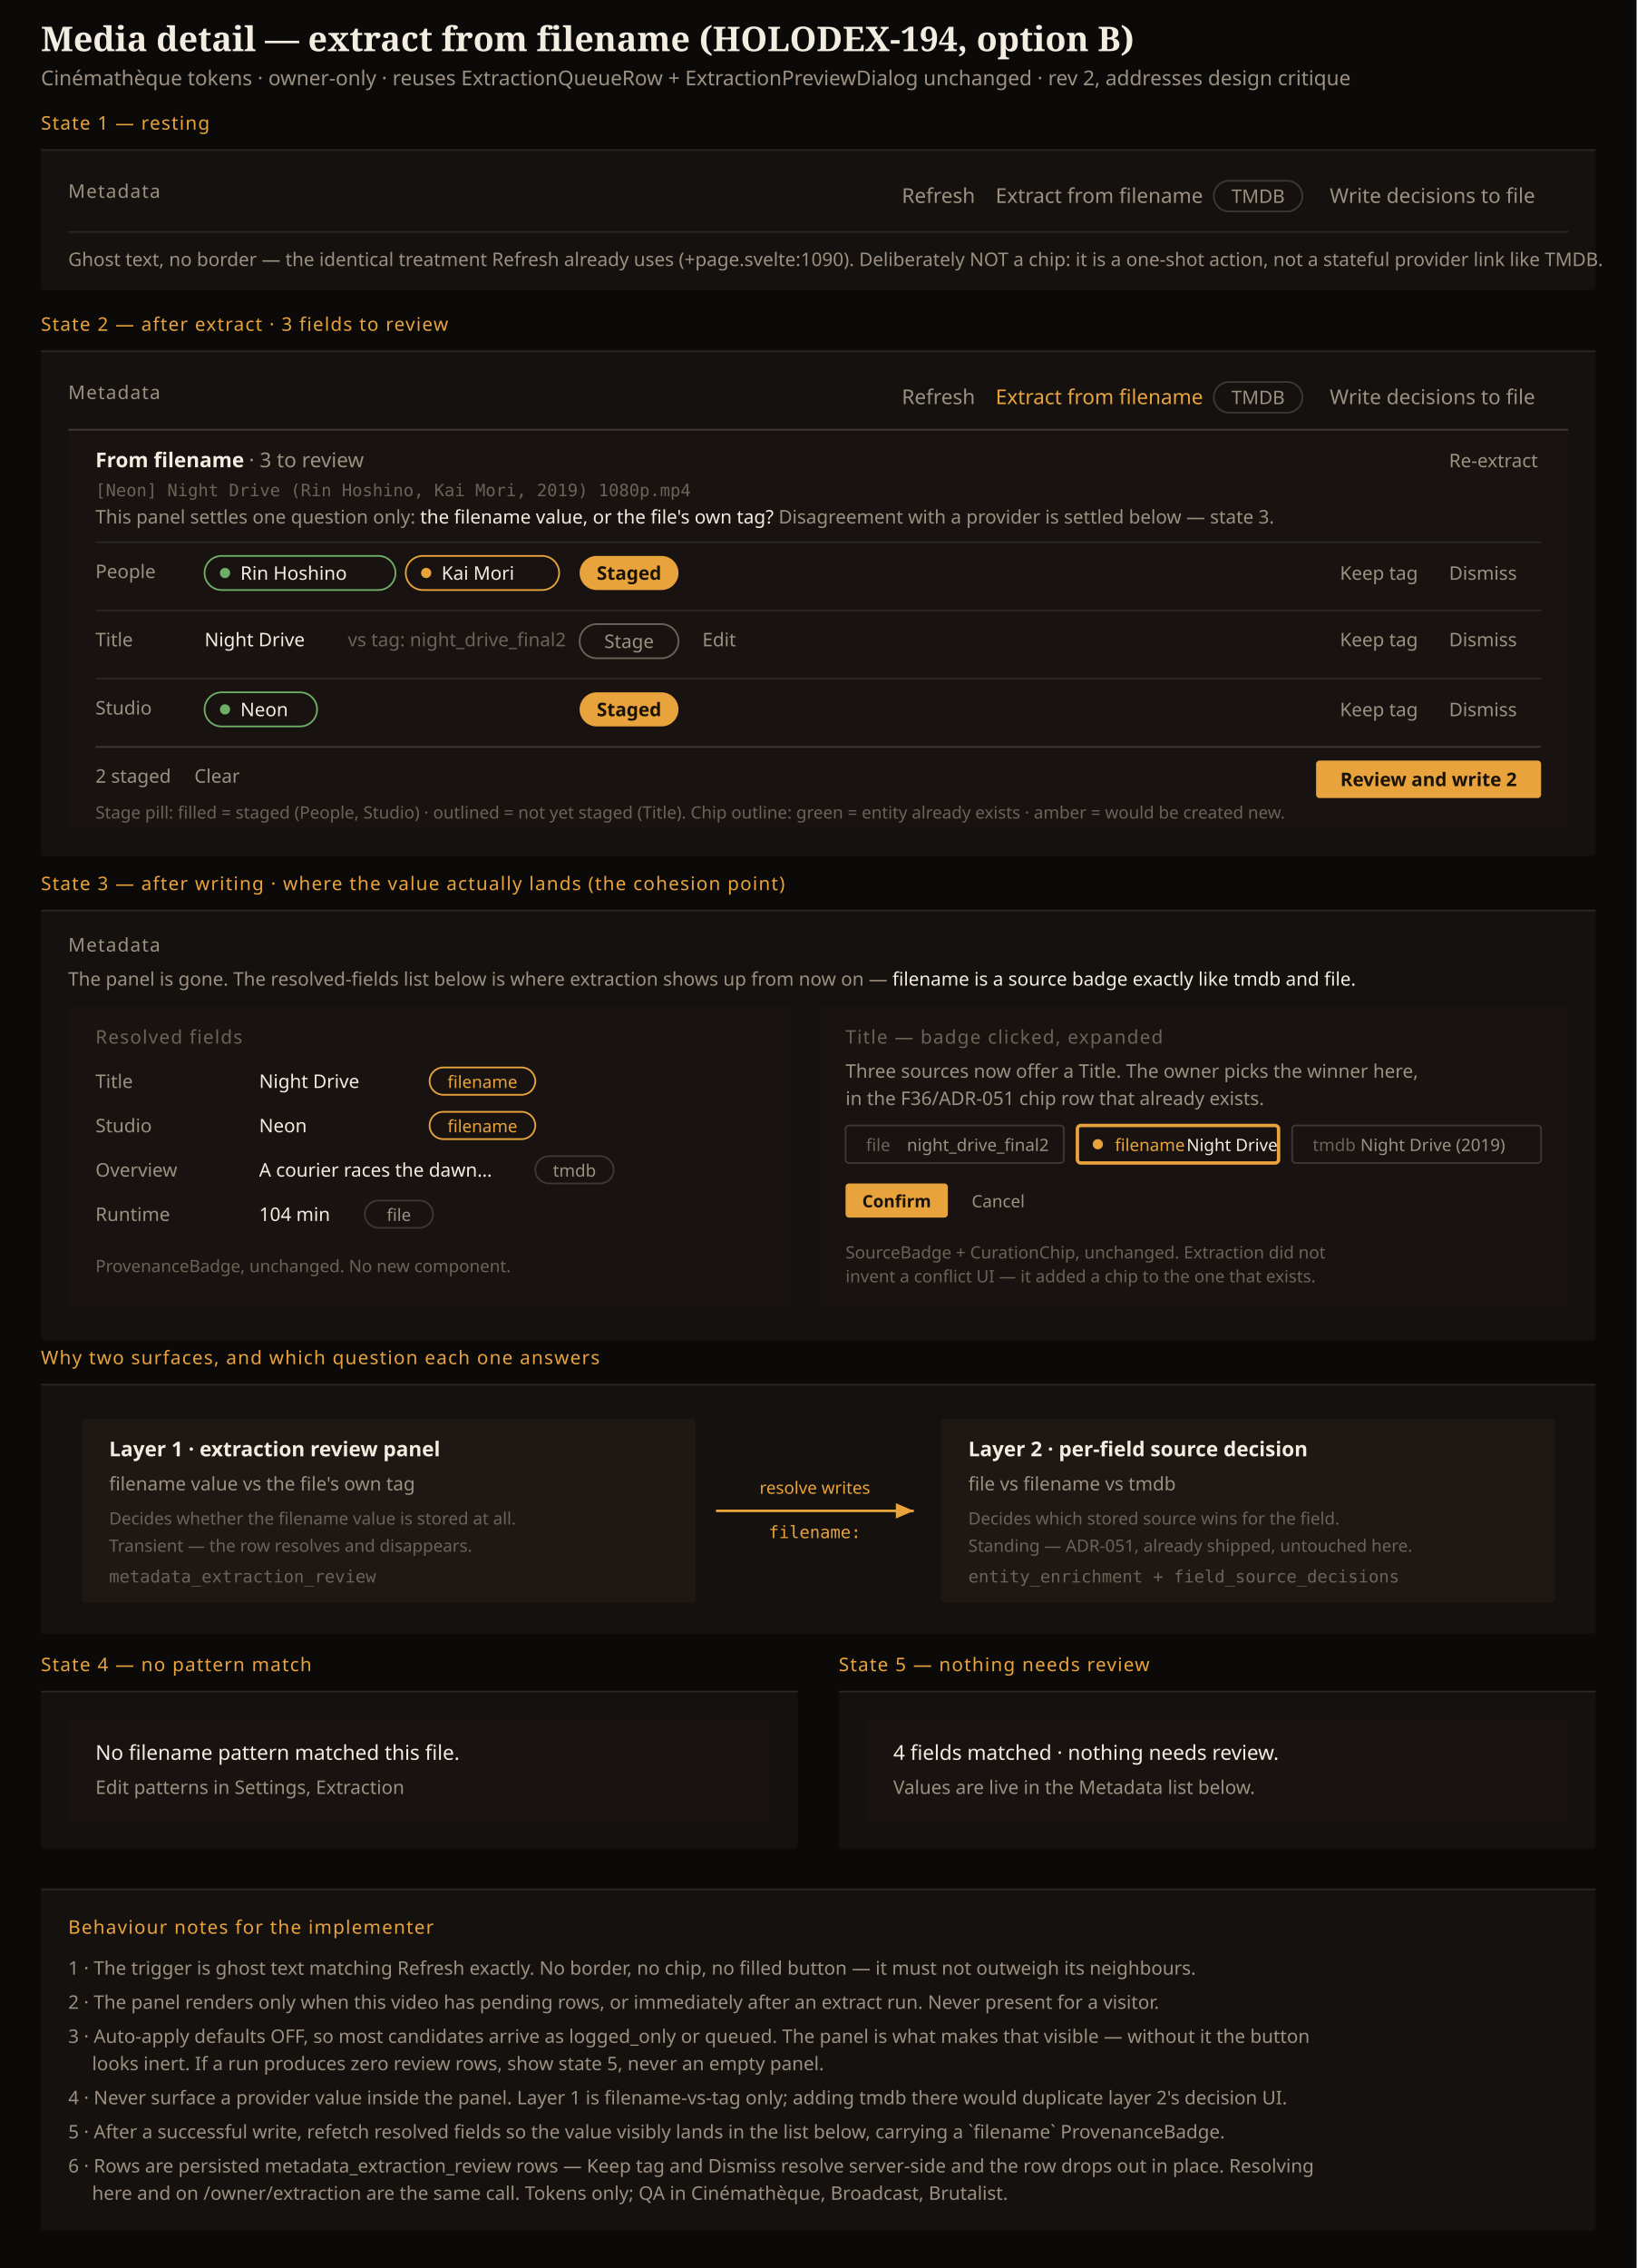
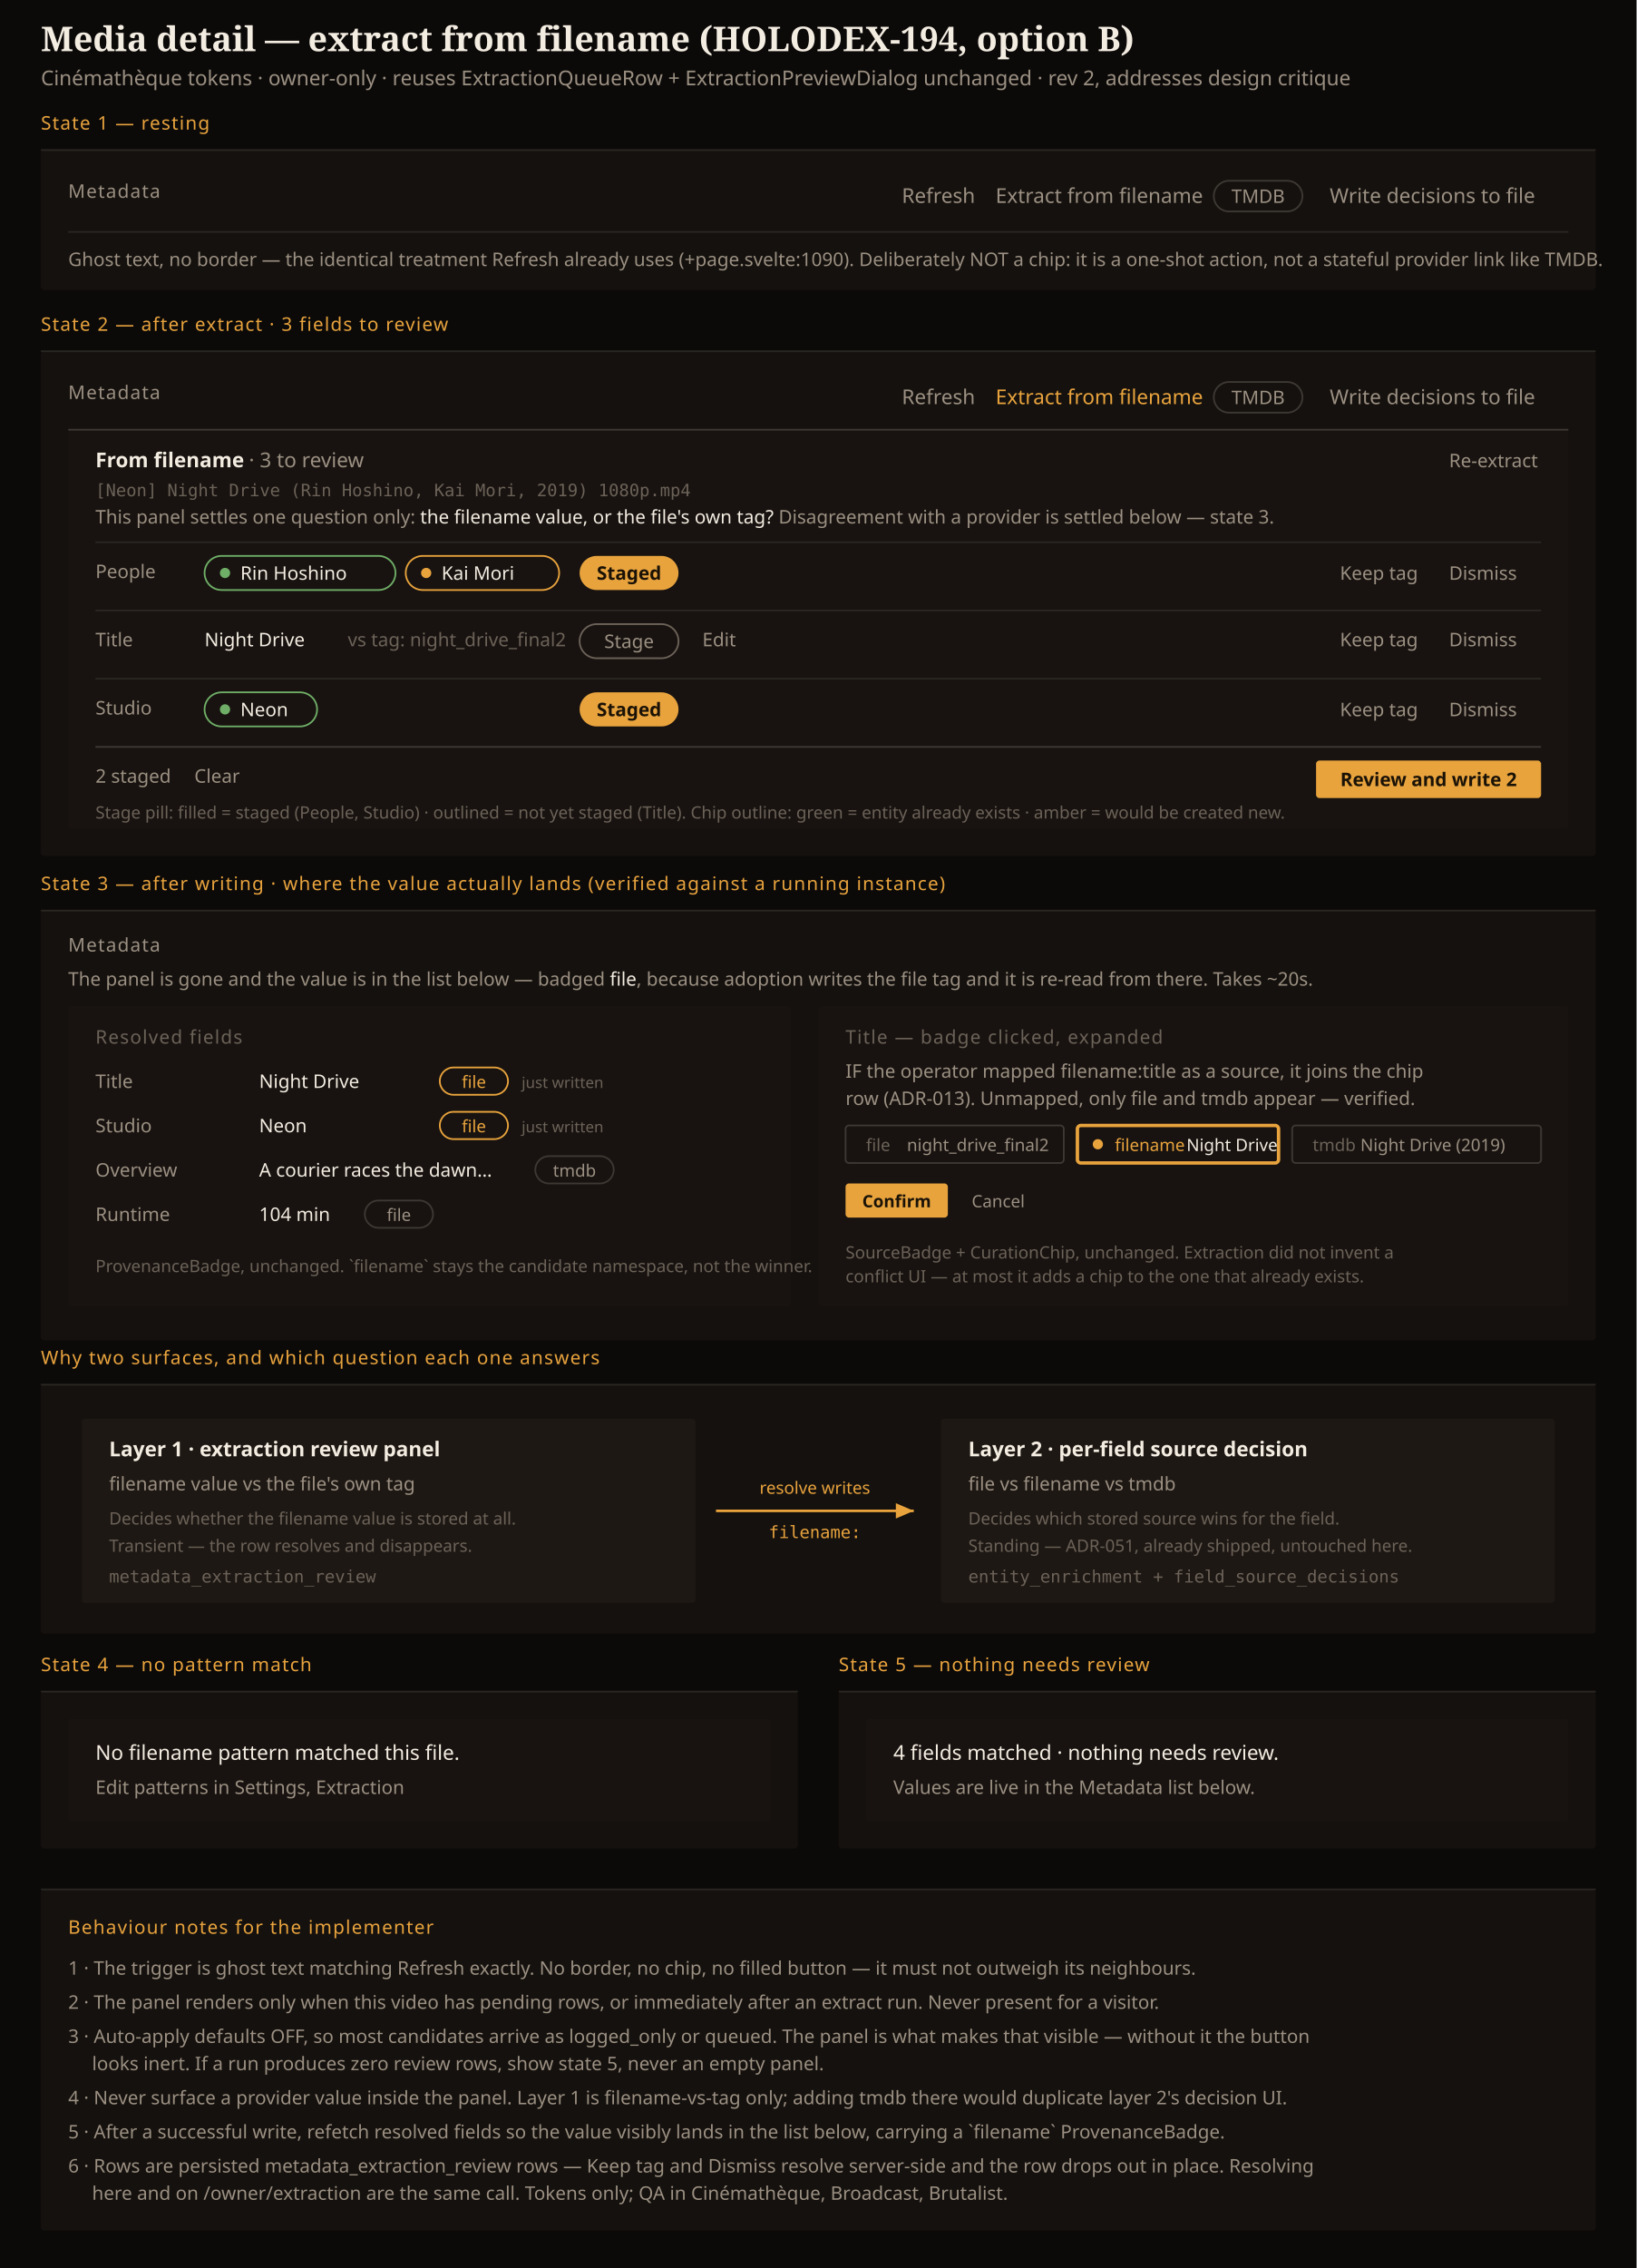
<svg xmlns="http://www.w3.org/2000/svg" viewBox="0 0 960 1330" font-family="'Archivo Variable', sans-serif">
  <defs>
    <style>
      .bg { fill: #0c0a09; }
      .surface { fill: #15110e; }
      .surface2 { fill: #181310; }
      .surface3 { fill: #1e1814; }
      .rule { stroke: #2a2622; stroke-width: 1; }
      .ruleStrong { stroke: #3d3833; stroke-width: 1; }
      .ink { fill: #f3ece1; }
      .muted { fill: #9b9082; }
      .dim { fill: #6b6258; }
      .accent { fill: #e8a33d; }
      .accentInk { fill: #1a1206; }
      .ok { fill: #6fae67; }
      .okStroke { stroke: #6fae67; stroke-width: 1; fill: none; }
      .accentStroke { stroke: #e8a33d; stroke-width: 1; fill: none; }
      .accentStroke2 { stroke: #e8a33d; stroke-width: 2; fill: none; }
      .mutedStroke { stroke: #6b6258; stroke-width: 1; fill: none; }
      .dimStroke { stroke: #3d3833; stroke-width: 1; fill: none; }
      .arrow { stroke: #e8a33d; stroke-width: 1.5; fill: none; }
      .label { font-size: 11px; letter-spacing: 0.06em; text-transform: uppercase; }
      .title { font-family: 'Fraunces Variable', serif; }
      .mono { font-family: 'IBM Plex Mono', monospace; }
    </style>
    <marker id="ah" markerWidth="8" markerHeight="8" refX="7" refY="4" orient="auto">
      <path d="M0,1 L7,4 L0,7 z" fill="#e8a33d" />
    </marker>
  </defs>
  <rect class="bg" width="960" height="1330" />
  <text x="24" y="30" class="ink title" font-size="20" font-weight="600">Media detail — extract from filename (HOLODEX-194, option B)</text>
  <text x="24" y="50" class="muted" font-size="12">Cinémathèque tokens · owner-only · reuses ExtractionQueueRow + ExtractionPreviewDialog unchanged · rev 2, addresses design critique</text>
  <g transform="translate(24,76)">
    <text x="0" y="0" class="accent label">State 1 — resting</text>
    <rect x="0" y="12" width="912" height="82" rx="2" class="surface" />
    <line x1="0" y1="12" x2="912" y2="12" class="rule" />
    <text x="16" y="40" class="muted label">Metadata</text>
    <text x="505" y="43" class="muted" font-size="12">Refresh</text>
    <text x="560" y="43" class="muted" font-size="12">Extract from filename</text>
    <rect x="688" y="30" width="52" height="18" rx="9" class="dimStroke" />
    <text x="714" y="43" text-anchor="middle" class="muted" font-size="11">TMDB</text>
    <text x="756" y="43" class="muted" font-size="12">Write decisions to file</text>
    <line x1="16" y1="60" x2="896" y2="60" class="rule" />
    <text x="16" y="80" class="muted" font-size="11">Ghost text, no border — the identical treatment Refresh already uses (+page.svelte:1090). Deliberately NOT a chip: it is a one-shot action, not a stateful provider link like TMDB.</text>
  </g>
  <g transform="translate(24,194)">
    <text x="0" y="0" class="accent label">State 2 — after extract · 3 fields to review</text>
    <rect x="0" y="12" width="912" height="296" rx="2" class="surface" />
    <line x1="0" y1="12" x2="912" y2="12" class="rule" />
    <text x="16" y="40" class="muted label">Metadata</text>
    <text x="505" y="43" class="muted" font-size="12">Refresh</text>
    <text x="560" y="43" class="accent" font-size="12">Extract from filename</text>
    <rect x="688" y="30" width="52" height="18" rx="9" class="dimStroke" />
    <text x="714" y="43" text-anchor="middle" class="muted" font-size="11">TMDB</text>
    <text x="756" y="43" class="muted" font-size="12">Write decisions to file</text>
    <rect x="16" y="58" width="880" height="234" rx="2" class="surface2" />
    <line x1="16" y1="58" x2="896" y2="58" class="ruleStrong" />
    <text x="32" y="80" class="ink" font-size="12" font-weight="600">From filename</text>
    <text x="122" y="80" class="muted" font-size="12">· 3 to review</text>
    <text x="826" y="80" class="muted" font-size="11">Re-extract</text>
    <text x="32" y="97" class="dim mono" font-size="10">[Neon] Night Drive (Rin Hoshino, Kai Mori, 2019) 1080p.mp4</text>
    <text x="32" y="113" class="muted" font-size="11">This panel settles one question only: <tspan class="ink">the filename value, or the file's own tag?</tspan> Disagreement with a provider is settled below — state 3.</text>
    <line x1="32" y1="124" x2="880" y2="124" class="rule" />
    <text x="32" y="145" class="muted" font-size="11">People</text>
    <rect x="96" y="132" width="112" height="20" rx="10" class="okStroke" />
    <circle cx="108" cy="142" r="3" class="ok" />
    <text x="117" y="146" class="ink" font-size="11">Rin Hoshino</text>
    <rect x="214" y="132" width="90" height="20" rx="10" class="accentStroke" />
    <circle cx="226" cy="142" r="3" class="accent" />
    <text x="235" y="146" class="ink" font-size="11">Kai Mori</text>
    <rect x="316" y="132" width="58" height="20" rx="10" class="accent" />
    <text x="345" y="146" text-anchor="middle" class="accentInk" font-size="11" font-weight="600">Staged</text>
    <text x="762" y="146" class="muted" font-size="11">Keep tag</text>
    <text x="826" y="146" class="muted" font-size="11">Dismiss</text>
    <line x1="32" y1="164" x2="880" y2="164" class="rule" />
    <text x="32" y="185" class="muted" font-size="11">Title</text>
    <text x="96" y="185" class="ink" font-size="11">Night Drive</text>
    <text x="180" y="185" class="dim" font-size="11">vs tag: night_drive_final2</text>
    <rect x="316" y="172" width="58" height="20" rx="10" class="mutedStroke" />
    <text x="345" y="186" text-anchor="middle" class="muted" font-size="11">Stage</text>
    <text x="388" y="185" class="muted" font-size="11">Edit</text>
    <text x="762" y="185" class="muted" font-size="11">Keep tag</text>
    <text x="826" y="185" class="muted" font-size="11">Dismiss</text>
    <line x1="32" y1="204" x2="880" y2="204" class="rule" />
    <text x="32" y="225" class="muted" font-size="11">Studio</text>
    <rect x="96" y="212" width="66" height="20" rx="10" class="okStroke" />
    <circle cx="108" cy="222" r="3" class="ok" />
    <text x="117" y="226" class="ink" font-size="11">Neon</text>
    <rect x="316" y="212" width="58" height="20" rx="10" class="accent" />
    <text x="345" y="226" text-anchor="middle" class="accentInk" font-size="11" font-weight="600">Staged</text>
    <text x="762" y="226" class="muted" font-size="11">Keep tag</text>
    <text x="826" y="226" class="muted" font-size="11">Dismiss</text>
    <line x1="32" y1="244" x2="880" y2="244" class="ruleStrong" />
    <text x="32" y="265" class="muted" font-size="11">2 staged</text>
    <text x="90" y="265" class="muted" font-size="11">Clear</text>
    <rect x="748" y="252" width="132" height="22" rx="2" class="accent" />
    <text x="814" y="267" text-anchor="middle" class="accentInk" font-size="11" font-weight="600">Review and write 2</text>
    <text x="32" y="286" class="dim" font-size="10">Stage pill: filled = staged (People, Studio) · outlined = not yet staged (Title). Chip outline: green = entity already exists · amber = would be created new.</text>
  </g>
  <g transform="translate(24,522)">
-     <text x="0" y="0" class="accent label">State 3 — after writing · where the value actually lands (the cohesion point)</text>
+     <text x="0" y="0" class="accent label">State 3 — after writing · where the value actually lands (verified against a running instance)</text>
    <rect x="0" y="12" width="912" height="252" rx="2" class="surface" />
    <line x1="0" y1="12" x2="912" y2="12" class="rule" />
    <text x="16" y="36" class="muted label">Metadata</text>
-     <text x="16" y="56" class="muted" font-size="11">The panel is gone. The resolved-fields list below is where extraction shows up from now on — <tspan class="ink">filename is a source badge exactly like tmdb and file.</tspan>
-     </text>
+     <text x="16" y="56" class="muted" font-size="11">The panel is gone and the value is in the list below — badged <tspan class="ink">file</tspan>, because adoption writes the file tag and it is re-read from there. Takes ~20s.</text>
    <rect x="16" y="68" width="424" height="176" rx="2" class="surface2" />
    <text x="32" y="90" class="dim label">Resolved fields</text>
    <text x="32" y="116" class="muted" font-size="11">Title</text>
    <text x="128" y="116" class="ink" font-size="11">Night Drive</text>
-     <rect x="228" y="104" width="62" height="16" rx="8" class="accentStroke" />
-     <text x="259" y="116" text-anchor="middle" class="accent" font-size="10">filename</text>
+     <rect x="234" y="104" width="40" height="16" rx="8" class="accentStroke" />
+     <text x="254" y="116" text-anchor="middle" class="accent" font-size="10">file</text>
+     <text x="282" y="116" class="dim" font-size="9">just written</text>
    <text x="32" y="142" class="muted" font-size="11">Studio</text>
    <text x="128" y="142" class="ink" font-size="11">Neon</text>
-     <rect x="228" y="130" width="62" height="16" rx="8" class="accentStroke" />
-     <text x="259" y="142" text-anchor="middle" class="accent" font-size="10">filename</text>
+     <rect x="234" y="130" width="40" height="16" rx="8" class="accentStroke" />
+     <text x="254" y="142" text-anchor="middle" class="accent" font-size="10">file</text>
+     <text x="282" y="142" class="dim" font-size="9">just written</text>
    <text x="32" y="168" class="muted" font-size="11">Overview</text>
    <text x="128" y="168" class="ink" font-size="11">A courier races the dawn…</text>
    <rect x="290" y="156" width="46" height="16" rx="8" class="dimStroke" />
    <text x="313" y="168" text-anchor="middle" class="muted" font-size="10">tmdb</text>
    <text x="32" y="194" class="muted" font-size="11">Runtime</text>
    <text x="128" y="194" class="ink" font-size="11">104 min</text>
    <rect x="190" y="182" width="40" height="16" rx="8" class="dimStroke" />
    <text x="210" y="194" text-anchor="middle" class="muted" font-size="10">file</text>
-     <text x="32" y="224" class="dim" font-size="10">ProvenanceBadge, unchanged. No new component.</text>
+     <text x="32" y="224" class="dim" font-size="10">ProvenanceBadge, unchanged. `filename` stays the candidate namespace, not the winner.</text>
    <rect x="456" y="68" width="440" height="176" rx="2" class="surface2" />
    <text x="472" y="90" class="dim label">Title — badge clicked, expanded</text>
-     <text x="472" y="110" class="muted" font-size="11">Three sources now offer a Title. The owner picks the winner here,</text>
-     <text x="472" y="126" class="muted" font-size="11">in the F36/ADR-051 chip row that already exists.</text>
+     <text x="472" y="110" class="muted" font-size="11">IF the operator mapped filename:title as a source, it joins the chip</text>
+     <text x="472" y="126" class="muted" font-size="11">row (ADR-013). Unmapped, only file and tmdb appear — verified.</text>
    <rect x="472" y="138" width="128" height="22" rx="2" class="dimStroke" />
    <text x="484" y="153" class="dim" font-size="10">file</text>
    <text x="508" y="153" class="muted" font-size="10">night_drive_final2</text>
    <rect x="608" y="138" width="118" height="22" rx="2" class="accentStroke2" />
    <circle cx="620" cy="149" r="3" class="accent" />
    <text x="630" y="153" class="accent" font-size="10">filename</text>
    <text x="672" y="153" class="ink" font-size="10">Night Drive</text>
    <rect x="734" y="138" width="146" height="22" rx="2" class="dimStroke" />
    <text x="746" y="153" class="dim" font-size="10">tmdb</text>
    <text x="774" y="153" class="muted" font-size="10">Night Drive (2019)</text>
    <rect x="472" y="172" width="60" height="20" rx="2" class="accent" />
    <text x="502" y="186" text-anchor="middle" class="accentInk" font-size="10" font-weight="600">Confirm</text>
    <text x="546" y="186" class="muted" font-size="10">Cancel</text>
-     <text x="472" y="216" class="dim" font-size="10">SourceBadge + CurationChip, unchanged. Extraction did not</text>
-     <text x="472" y="230" class="dim" font-size="10">invent a conflict UI — it added a chip to the one that exists.</text>
+     <text x="472" y="216" class="dim" font-size="10">SourceBadge + CurationChip, unchanged. Extraction did not invent a</text>
+     <text x="472" y="230" class="dim" font-size="10">conflict UI — at most it adds a chip to the one that already exists.</text>
  </g>
  <g transform="translate(24,800)">
    <text x="0" y="0" class="accent label">Why two surfaces, and which question each one answers</text>
    <rect x="0" y="12" width="912" height="146" rx="2" class="surface" />
    <line x1="0" y1="12" x2="912" y2="12" class="rule" />
    <rect x="24" y="32" width="360" height="108" rx="2" class="surface3" />
    <text x="40" y="54" class="ink" font-size="12" font-weight="600">Layer 1 · extraction review panel</text>
    <text x="40" y="74" class="muted" font-size="11">filename value  vs  the file's own tag</text>
    <text x="40" y="94" class="dim" font-size="10">Decides whether the filename value is stored at all.</text>
    <text x="40" y="110" class="dim" font-size="10">Transient — the row resolves and disappears.</text>
    <text x="40" y="128" class="dim mono" font-size="10">metadata_extraction_review</text>
    <line x1="396" y1="86" x2="512" y2="86" class="arrow" marker-end="url(#ah)" />
    <text x="454" y="76" text-anchor="middle" class="accent" font-size="10">resolve writes</text>
    <text x="454" y="102" text-anchor="middle" class="accent mono" font-size="10">filename:</text>
    <rect x="528" y="32" width="360" height="108" rx="2" class="surface3" />
    <text x="544" y="54" class="ink" font-size="12" font-weight="600">Layer 2 · per-field source decision</text>
    <text x="544" y="74" class="muted" font-size="11">file  vs  filename  vs  tmdb</text>
    <text x="544" y="94" class="dim" font-size="10">Decides which stored source wins for the field.</text>
    <text x="544" y="110" class="dim" font-size="10">Standing — ADR-051, already shipped, untouched here.</text>
    <text x="544" y="128" class="dim mono" font-size="10">entity_enrichment + field_source_decisions</text>
  </g>
  <g transform="translate(24,980)">
    <text x="0" y="0" class="accent label">State 4 — no pattern match</text>
    <rect x="0" y="12" width="444" height="92" rx="2" class="surface" />
    <line x1="0" y1="12" x2="444" y2="12" class="rule" />
    <rect x="16" y="28" width="412" height="60" rx="2" class="surface2" />
    <text x="32" y="52" class="ink" font-size="12">No filename pattern matched this file.</text>
    <text x="32" y="72" class="muted" font-size="11">Edit patterns in Settings, Extraction</text>
  </g>
  <g transform="translate(492,980)">
    <text x="0" y="0" class="accent label">State 5 — nothing needs review</text>
    <rect x="0" y="12" width="444" height="92" rx="2" class="surface" />
    <line x1="0" y1="12" x2="444" y2="12" class="rule" />
    <rect x="16" y="28" width="412" height="60" rx="2" class="surface2" />
    <text x="32" y="52" class="ink" font-size="12">4 fields matched · nothing needs review.</text>
    <text x="32" y="72" class="muted" font-size="11">Values are live in the Metadata list below.</text>
  </g>
  <g transform="translate(24,1108)">
    <rect x="0" y="0" width="912" height="200" rx="2" class="surface" />
    <line x1="0" y1="0" x2="912" y2="0" class="rule" />
    <text x="16" y="26" class="accent label">Behaviour notes for the implementer</text>
    <text x="16" y="50" class="muted" font-size="11">1 · The trigger is ghost text matching Refresh exactly. No border, no chip, no filled button — it must not outweigh its neighbours.</text>
    <text x="16" y="70" class="muted" font-size="11">2 · The panel renders only when this video has pending rows, or immediately after an extract run. Never present for a visitor.</text>
    <text x="16" y="90" class="muted" font-size="11">3 · Auto-apply defaults OFF, so most candidates arrive as logged_only or queued. The panel is what makes that visible — without it the button</text>
    <text x="30" y="106" class="muted" font-size="11">looks inert. If a run produces zero review rows, show state 5, never an empty panel.</text>
    <text x="16" y="126" class="muted" font-size="11">4 · Never surface a provider value inside the panel. Layer 1 is filename-vs-tag only; adding tmdb there would duplicate layer 2's decision UI.</text>
    <text x="16" y="146" class="muted" font-size="11">5 · After a successful write, refetch resolved fields so the value visibly lands in the list below, carrying a `filename` ProvenanceBadge.</text>
    <text x="16" y="166" class="muted" font-size="11">6 · Rows are persisted metadata_extraction_review rows — Keep tag and Dismiss resolve server-side and the row drops out in place. Resolving</text>
    <text x="30" y="182" class="muted" font-size="11">here and on /owner/extraction are the same call. Tokens only; QA in Cinémathèque, Broadcast, Brutalist.</text>
  </g>
</svg>
